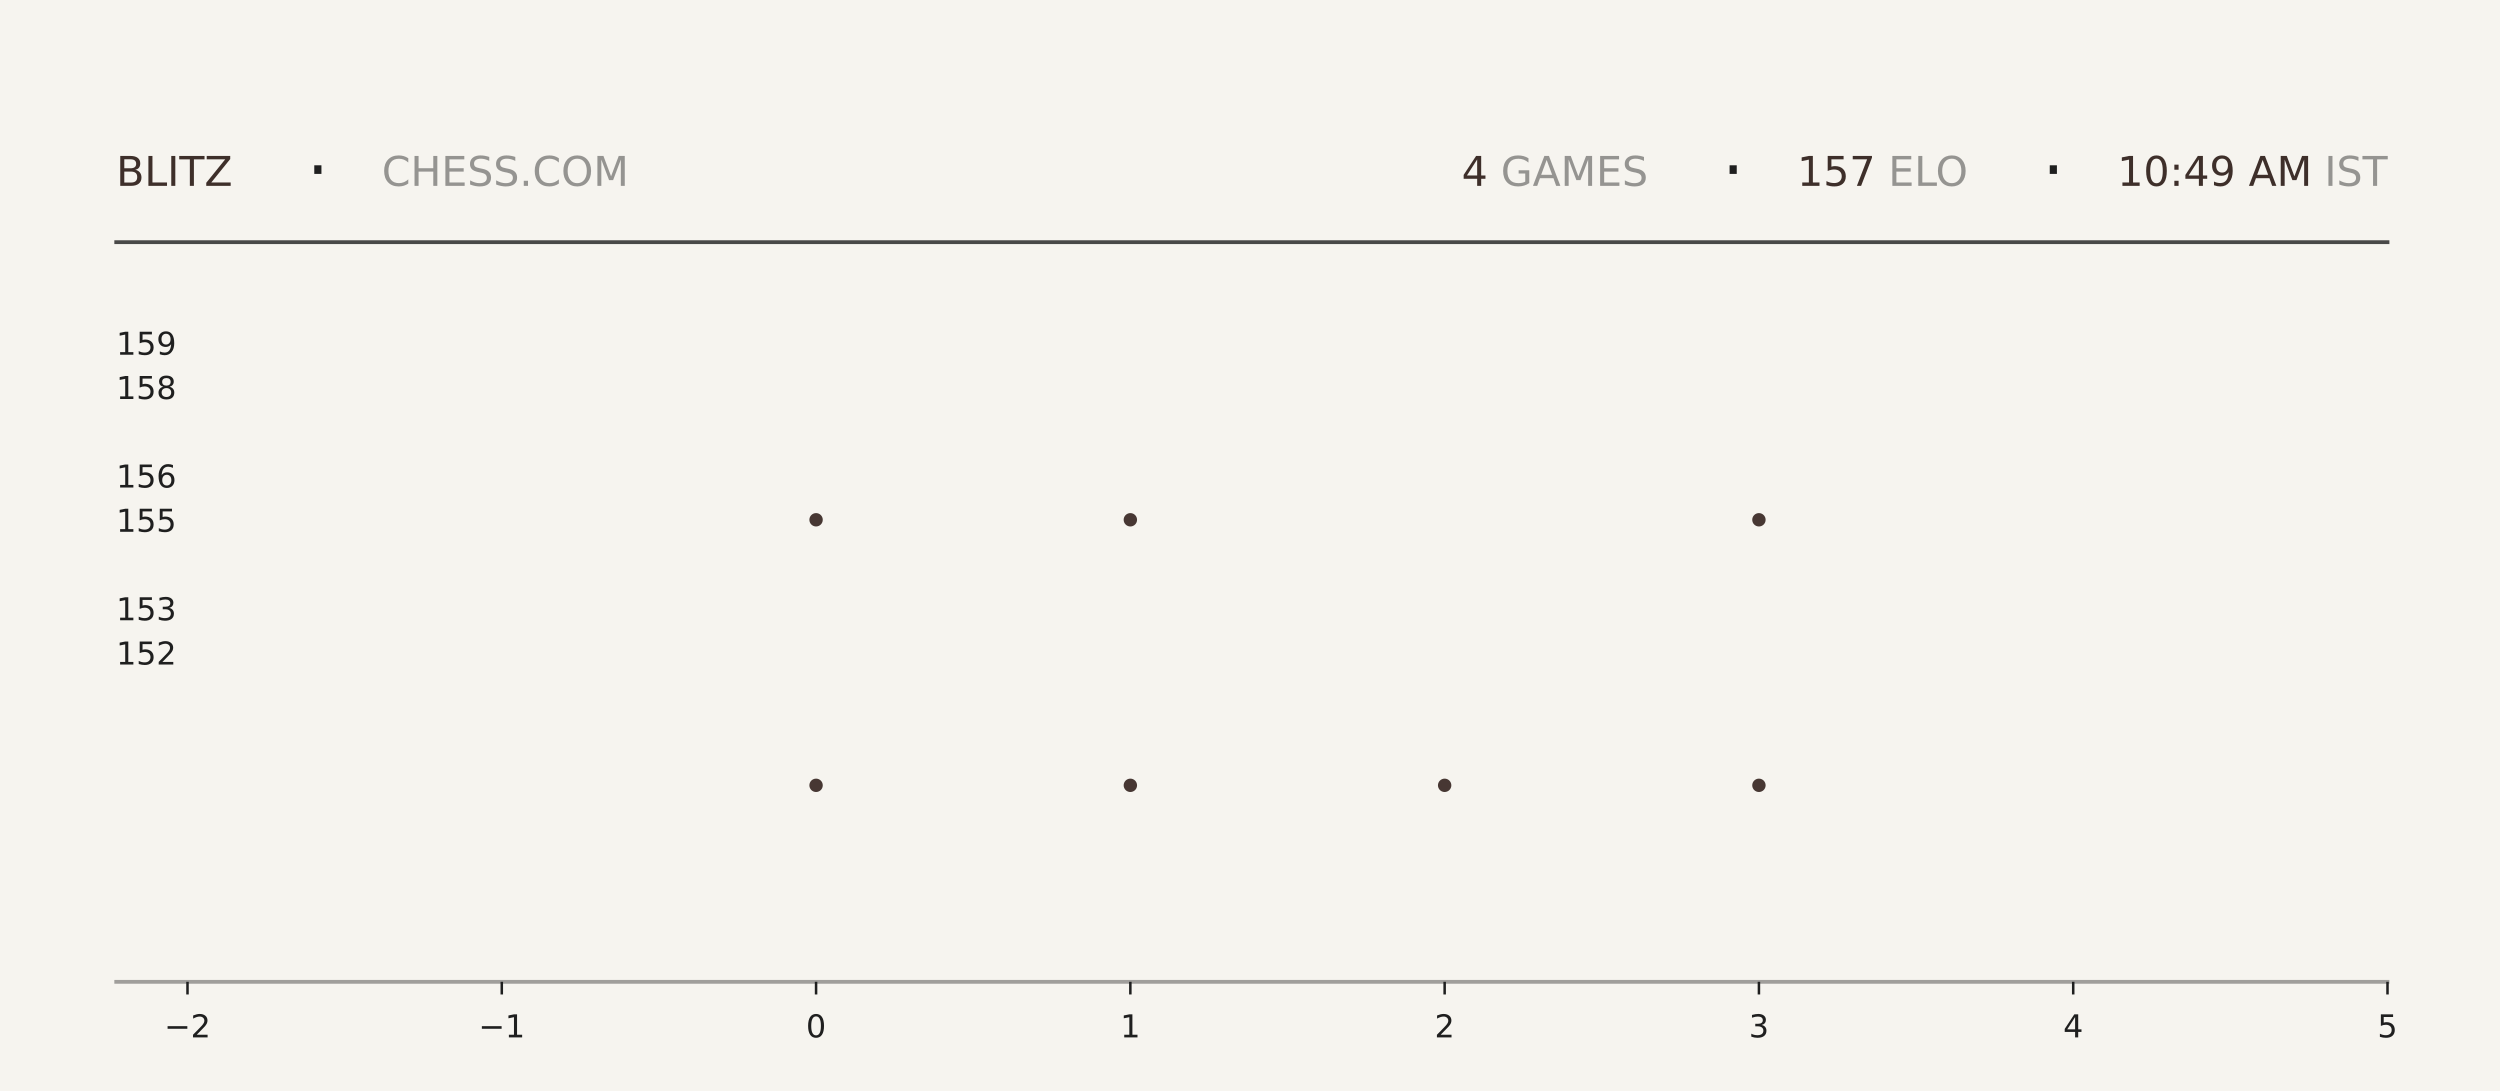
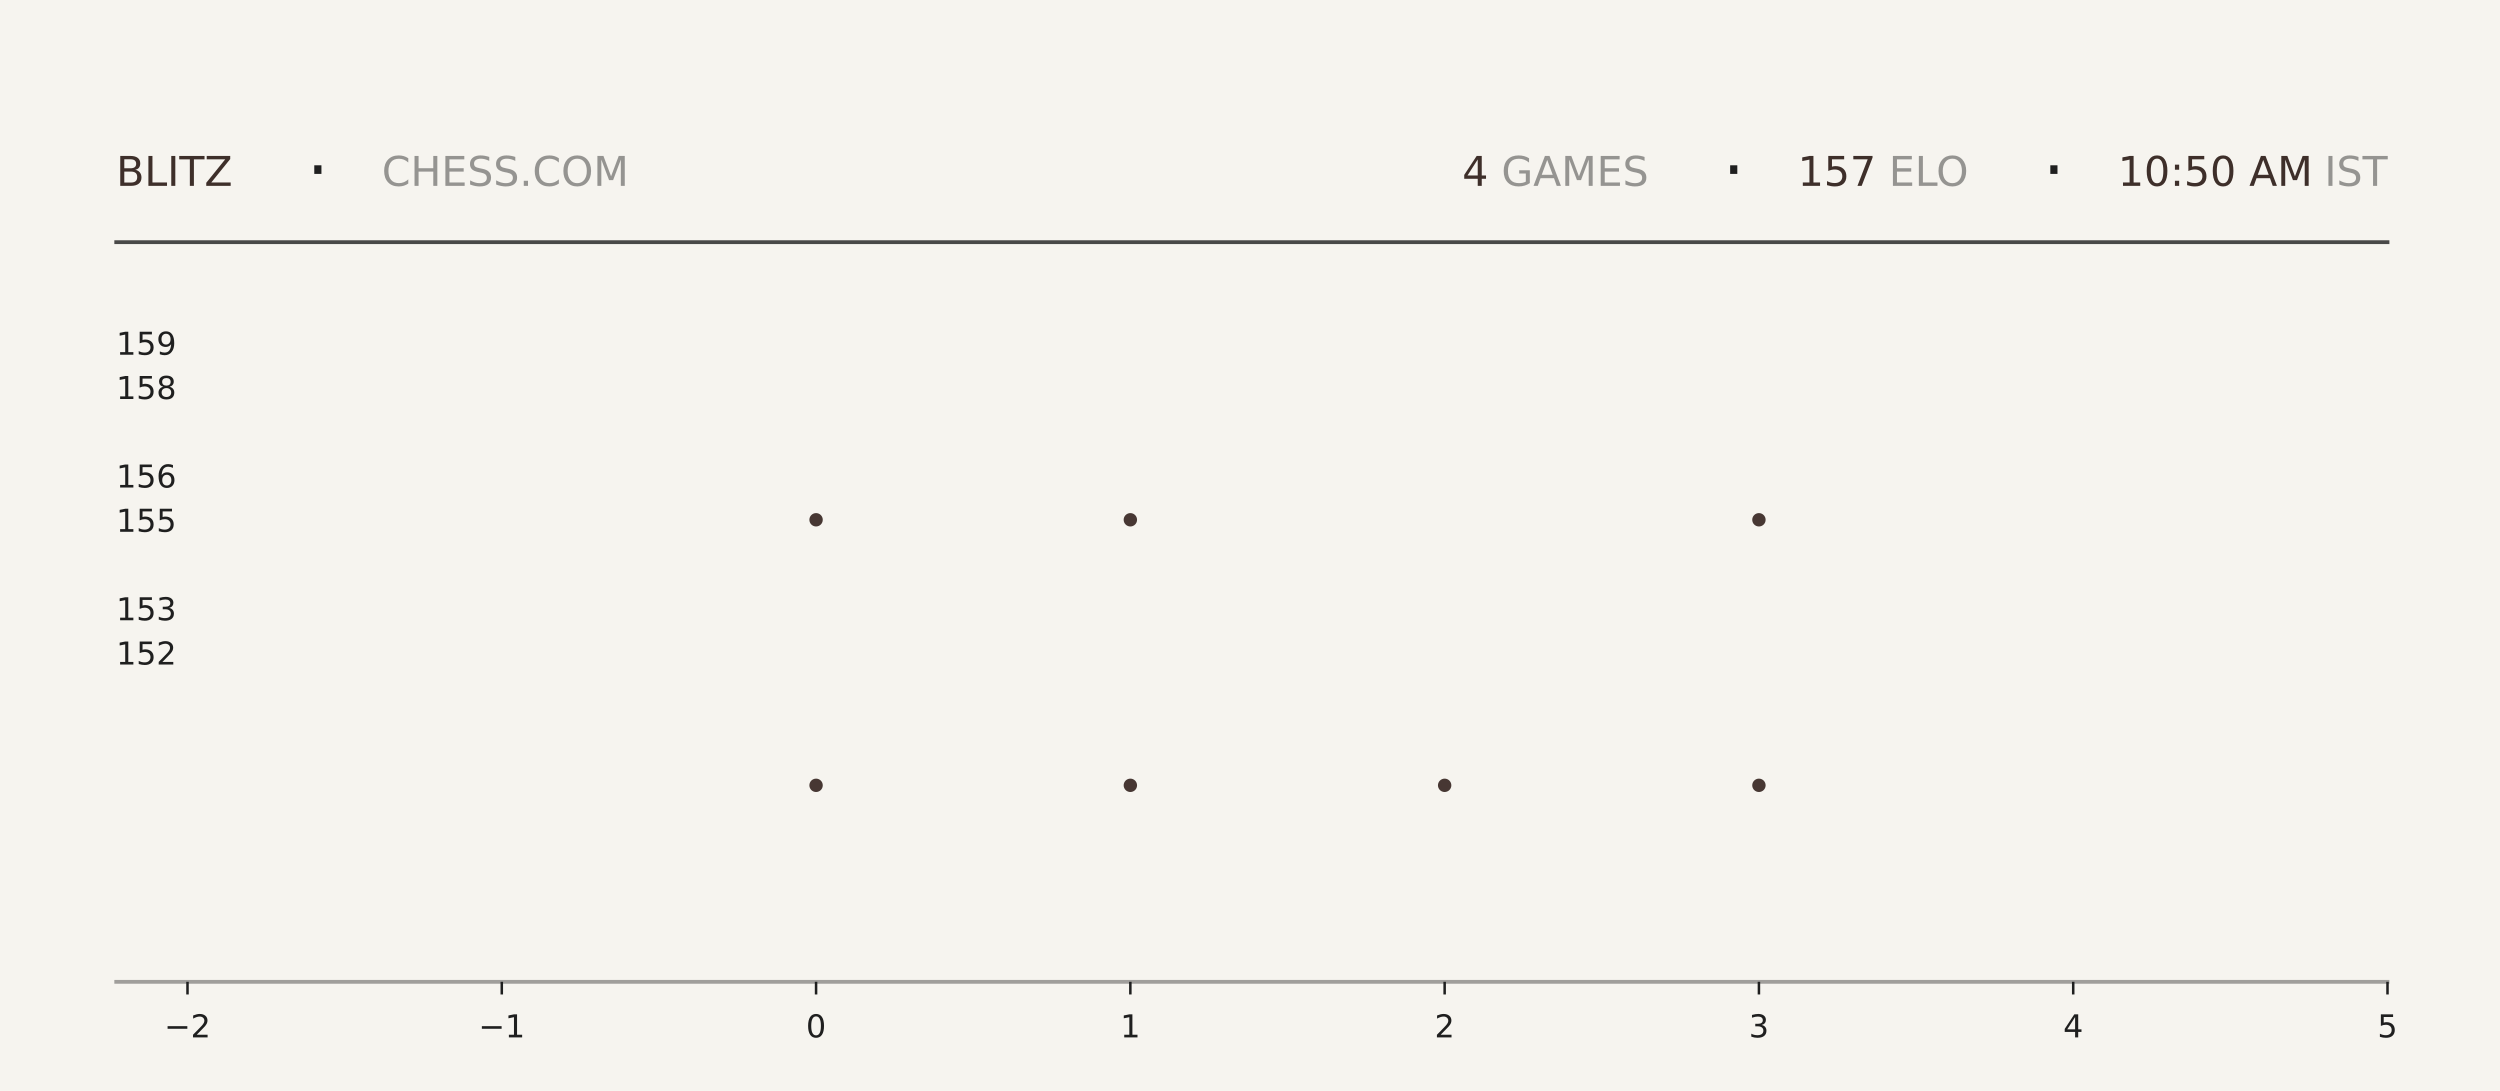
<svg xmlns="http://www.w3.org/2000/svg" xmlns:xlink="http://www.w3.org/1999/xlink" width="792pt" height="345.6pt" viewBox="0 0 792 345.6" version="1.1">
  <defs>
    <style type="text/css">*{stroke-linejoin: round; stroke-linecap: butt}</style>
  </defs>
  <g id="figure_1">
    <g id="patch_1">
      <path d="M 0 345.6  L 792 345.6  L 792 0  L 0 0  z " style="fill: #f6f4ef" />
    </g>
    <g id="axes_1">
      <g id="patch_2">
        <path d="M 59.4 311.04  L 756.36 311.04  L 756.36 103.68  L 59.4 103.68  z " style="fill: #f6f4ef" />
      </g>
      <g id="PathCollection_1">
        <defs>
-           <path id="m7e58a12dc8" d="M 0 2.121  C 0.563 2.121 1.102 1.898 1.5 1.5  C 1.898 1.102 2.121 0.563 2.121 0  C 2.121 -0.563 1.898 -1.102 1.5 -1.5  C 1.102 -1.898 0.563 -2.121 0 -2.121  C -0.563 -2.121 -1.102 -1.898 -1.5 -1.5  C -1.898 -1.102 -2.121 -0.563 -2.121 0  C -2.121 0.563 -1.898 1.102 -1.5 1.5  C -1.102 1.898 -0.563 2.121 0 2.121  z " />
-         </defs>
-         <g clip-path="url(#pd5e98530fb)">
-           <use xlink:href="#m7e58a12dc8" x="258.531" y="248.79" style="fill: #3e2f2a; fill-opacity: 0.95" />
-           <use xlink:href="#m7e58a12dc8" x="258.531" y="164.668" style="fill: #3e2f2a; fill-opacity: 0.95" />
+           <path id="m776c84584e" d="M 0 2.121  C 0.563 2.121 1.102 1.898 1.5 1.5  C 1.898 1.102 2.121 0.563 2.121 0  C 2.121 -0.563 1.898 -1.102 1.5 -1.5  C 1.102 -1.898 0.563 -2.121 0 -2.121  C -0.563 -2.121 -1.102 -1.898 -1.5 -1.5  C -1.898 -1.102 -2.121 -0.563 -2.121 0  C -2.121 0.563 -1.898 1.102 -1.5 1.5  C -1.102 1.898 -0.563 2.121 0 2.121  z " />
+         </defs>
+         <g clip-path="url(#p30699fd2e6)">
+           <use xlink:href="#m776c84584e" x="258.531" y="248.79" style="fill: #3e2f2a; fill-opacity: 0.95" />
+           <use xlink:href="#m776c84584e" x="258.531" y="164.668" style="fill: #3e2f2a; fill-opacity: 0.95" />
        </g>
      </g>
      <g id="PathCollection_2">
-         <g clip-path="url(#pd5e98530fb)">
-           <use xlink:href="#m7e58a12dc8" x="358.097" y="248.79" style="fill: #3e2f2a; fill-opacity: 0.95" />
-           <use xlink:href="#m7e58a12dc8" x="358.097" y="164.668" style="fill: #3e2f2a; fill-opacity: 0.95" />
-           <use xlink:href="#m7e58a12dc8" x="358.097" y="80.547" style="fill: #3e2f2a; fill-opacity: 0.95" />
+         <g clip-path="url(#p30699fd2e6)">
+           <use xlink:href="#m776c84584e" x="358.097" y="248.79" style="fill: #3e2f2a; fill-opacity: 0.95" />
+           <use xlink:href="#m776c84584e" x="358.097" y="164.668" style="fill: #3e2f2a; fill-opacity: 0.95" />
+           <use xlink:href="#m776c84584e" x="358.097" y="80.547" style="fill: #3e2f2a; fill-opacity: 0.95" />
        </g>
      </g>
      <g id="PathCollection_3">
-         <g clip-path="url(#pd5e98530fb)">
-           <use xlink:href="#m7e58a12dc8" x="457.663" y="248.79" style="fill: #3e2f2a; fill-opacity: 0.95" />
+         <g clip-path="url(#p30699fd2e6)">
+           <use xlink:href="#m776c84584e" x="457.663" y="248.79" style="fill: #3e2f2a; fill-opacity: 0.95" />
        </g>
      </g>
      <g id="PathCollection_4">
-         <g clip-path="url(#pd5e98530fb)">
-           <use xlink:href="#m7e58a12dc8" x="557.229" y="248.79" style="fill: #3e2f2a; fill-opacity: 0.95" />
-           <use xlink:href="#m7e58a12dc8" x="557.229" y="164.668" style="fill: #3e2f2a; fill-opacity: 0.95" />
-           <use xlink:href="#m7e58a12dc8" x="557.229" y="80.547" style="fill: #3e2f2a; fill-opacity: 0.95" />
+         <g clip-path="url(#p30699fd2e6)">
+           <use xlink:href="#m776c84584e" x="557.229" y="248.79" style="fill: #3e2f2a; fill-opacity: 0.95" />
+           <use xlink:href="#m776c84584e" x="557.229" y="164.668" style="fill: #3e2f2a; fill-opacity: 0.95" />
+           <use xlink:href="#m776c84584e" x="557.229" y="80.547" style="fill: #3e2f2a; fill-opacity: 0.95" />
        </g>
      </g>
      <g id="matplotlib.axis_1">
        <g id="xtick_1">
          <g id="line2d_1">
            <defs>
-               <path id="m9b2f84a717" d="M 0 0  L 0 4  " style="stroke: #1f1f1f; stroke-width: 0.8" />
+               <path id="m018493c422" d="M 0 0  L 0 4  " style="stroke: #1f1f1f; stroke-width: 0.8" />
            </defs>
            <g>
-               <use xlink:href="#m9b2f84a717" x="59.4" y="311.04" style="fill: #1f1f1f; stroke: #1f1f1f; stroke-width: 0.8" />
+               <use xlink:href="#m018493c422" x="59.4" y="311.04" style="fill: #1f1f1f; stroke: #1f1f1f; stroke-width: 0.8" />
            </g>
          </g>
          <g id="text_1">
            <g style="fill: #1f1f1f" transform="translate(52.02891 328.6384) scale(0.1 -0.1)">
              <defs>
                <path id="DejaVuSans-2212" d="M 678 2272  L 4684 2272  L 4684 1741  L 678 1741  L 678 2272  z " transform="scale(0.015625)" />
                <path id="DejaVuSans-32" d="M 1228 531  L 3431 531  L 3431 0  L 469 0  L 469 531  Q 828 903 1448 1529  Q 2069 2156 2228 2338  Q 2531 2678 2651 2914  Q 2772 3150 2772 3378  Q 2772 3750 2511 3984  Q 2250 4219 1831 4219  Q 1534 4219 1204 4116  Q 875 4013 500 3803  L 500 4441  Q 881 4594 1212 4672  Q 1544 4750 1819 4750  Q 2544 4750 2975 4387  Q 3406 4025 3406 3419  Q 3406 3131 3298 2873  Q 3191 2616 2906 2266  Q 2828 2175 2409 1742  Q 1991 1309 1228 531  z " transform="scale(0.015625)" />
              </defs>
              <use xlink:href="#DejaVuSans-2212" />
              <use xlink:href="#DejaVuSans-32" transform="translate(83.78906 0)" />
            </g>
          </g>
        </g>
        <g id="xtick_2">
          <g id="line2d_2">
            <g>
-               <use xlink:href="#m9b2f84a717" x="158.966" y="311.04" style="fill: #1f1f1f; stroke: #1f1f1f; stroke-width: 0.8" />
+               <use xlink:href="#m018493c422" x="158.966" y="311.04" style="fill: #1f1f1f; stroke: #1f1f1f; stroke-width: 0.8" />
            </g>
          </g>
          <g id="text_2">
            <g style="fill: #1f1f1f" transform="translate(151.5946 328.6384) scale(0.1 -0.1)">
              <defs>
                <path id="DejaVuSans-31" d="M 794 531  L 1825 531  L 1825 4091  L 703 3866  L 703 4441  L 1819 4666  L 2450 4666  L 2450 531  L 3481 531  L 3481 0  L 794 0  L 794 531  z " transform="scale(0.015625)" />
              </defs>
              <use xlink:href="#DejaVuSans-2212" />
              <use xlink:href="#DejaVuSans-31" transform="translate(83.78906 0)" />
            </g>
          </g>
        </g>
        <g id="xtick_3">
          <g id="line2d_3">
            <g>
-               <use xlink:href="#m9b2f84a717" x="258.531" y="311.04" style="fill: #1f1f1f; stroke: #1f1f1f; stroke-width: 0.8" />
+               <use xlink:href="#m018493c422" x="258.531" y="311.04" style="fill: #1f1f1f; stroke: #1f1f1f; stroke-width: 0.8" />
            </g>
          </g>
          <g id="text_3">
            <g style="fill: #1f1f1f" transform="translate(255.3502 328.6384) scale(0.1 -0.1)">
              <defs>
                <path id="DejaVuSans-30" d="M 2034 4250  Q 1547 4250 1301 3770  Q 1056 3291 1056 2328  Q 1056 1369 1301 889  Q 1547 409 2034 409  Q 2525 409 2770 889  Q 3016 1369 3016 2328  Q 3016 3291 2770 3770  Q 2525 4250 2034 4250  z M 2034 4750  Q 2819 4750 3233 4129  Q 3647 3509 3647 2328  Q 3647 1150 3233 529  Q 2819 -91 2034 -91  Q 1250 -91 836 529  Q 422 1150 422 2328  Q 422 3509 836 4129  Q 1250 4750 2034 4750  z " transform="scale(0.015625)" />
              </defs>
              <use xlink:href="#DejaVuSans-30" />
            </g>
          </g>
        </g>
        <g id="xtick_4">
          <g id="line2d_4">
            <g>
-               <use xlink:href="#m9b2f84a717" x="358.097" y="311.04" style="fill: #1f1f1f; stroke: #1f1f1f; stroke-width: 0.8" />
+               <use xlink:href="#m018493c422" x="358.097" y="311.04" style="fill: #1f1f1f; stroke: #1f1f1f; stroke-width: 0.8" />
            </g>
          </g>
          <g id="text_4">
            <g style="fill: #1f1f1f" transform="translate(354.9159 328.6384) scale(0.1 -0.1)">
              <use xlink:href="#DejaVuSans-31" />
            </g>
          </g>
        </g>
        <g id="xtick_5">
          <g id="line2d_5">
            <g>
-               <use xlink:href="#m9b2f84a717" x="457.663" y="311.04" style="fill: #1f1f1f; stroke: #1f1f1f; stroke-width: 0.8" />
+               <use xlink:href="#m018493c422" x="457.663" y="311.04" style="fill: #1f1f1f; stroke: #1f1f1f; stroke-width: 0.8" />
            </g>
          </g>
          <g id="text_5">
            <g style="fill: #1f1f1f" transform="translate(454.4816 328.6384) scale(0.1 -0.1)">
              <use xlink:href="#DejaVuSans-32" />
            </g>
          </g>
        </g>
        <g id="xtick_6">
          <g id="line2d_6">
            <g>
-               <use xlink:href="#m9b2f84a717" x="557.229" y="311.04" style="fill: #1f1f1f; stroke: #1f1f1f; stroke-width: 0.8" />
+               <use xlink:href="#m018493c422" x="557.229" y="311.04" style="fill: #1f1f1f; stroke: #1f1f1f; stroke-width: 0.8" />
            </g>
          </g>
          <g id="text_6">
            <g style="fill: #1f1f1f" transform="translate(554.0473 328.6384) scale(0.1 -0.1)">
              <defs>
                <path id="DejaVuSans-33" d="M 2597 2516  Q 3050 2419 3304 2112  Q 3559 1806 3559 1356  Q 3559 666 3084 287  Q 2609 -91 1734 -91  Q 1441 -91 1130 -33  Q 819 25 488 141  L 488 750  Q 750 597 1062 519  Q 1375 441 1716 441  Q 2309 441 2620 675  Q 2931 909 2931 1356  Q 2931 1769 2642 2001  Q 2353 2234 1838 2234  L 1294 2234  L 1294 2753  L 1863 2753  Q 2328 2753 2575 2939  Q 2822 3125 2822 3475  Q 2822 3834 2567 4026  Q 2313 4219 1838 4219  Q 1578 4219 1281 4162  Q 984 4106 628 3988  L 628 4550  Q 988 4650 1302 4700  Q 1616 4750 1894 4750  Q 2613 4750 3031 4423  Q 3450 4097 3450 3541  Q 3450 3153 3228 2886  Q 3006 2619 2597 2516  z " transform="scale(0.015625)" />
              </defs>
              <use xlink:href="#DejaVuSans-33" />
            </g>
          </g>
        </g>
        <g id="xtick_7">
          <g id="line2d_7">
            <g>
-               <use xlink:href="#m9b2f84a717" x="656.794" y="311.04" style="fill: #1f1f1f; stroke: #1f1f1f; stroke-width: 0.8" />
+               <use xlink:href="#m018493c422" x="656.794" y="311.04" style="fill: #1f1f1f; stroke: #1f1f1f; stroke-width: 0.8" />
            </g>
          </g>
          <g id="text_7">
            <g style="fill: #1f1f1f" transform="translate(653.613 328.6384) scale(0.1 -0.1)">
              <defs>
                <path id="DejaVuSans-34" d="M 2419 4116  L 825 1625  L 2419 1625  L 2419 4116  z M 2253 4666  L 3047 4666  L 3047 1625  L 3713 1625  L 3713 1100  L 3047 1100  L 3047 0  L 2419 0  L 2419 1100  L 313 1100  L 313 1709  L 2253 4666  z " transform="scale(0.015625)" />
              </defs>
              <use xlink:href="#DejaVuSans-34" />
            </g>
          </g>
        </g>
        <g id="xtick_8">
          <g id="line2d_8">
            <g>
-               <use xlink:href="#m9b2f84a717" x="756.36" y="311.04" style="fill: #1f1f1f; stroke: #1f1f1f; stroke-width: 0.8" />
+               <use xlink:href="#m018493c422" x="756.36" y="311.04" style="fill: #1f1f1f; stroke: #1f1f1f; stroke-width: 0.8" />
            </g>
          </g>
          <g id="text_8">
            <g style="fill: #1f1f1f" transform="translate(753.1788 328.6384) scale(0.1 -0.1)">
              <defs>
                <path id="DejaVuSans-35" d="M 691 4666  L 3169 4666  L 3169 4134  L 1269 4134  L 1269 2991  Q 1406 3038 1543 3061  Q 1681 3084 1819 3084  Q 2600 3084 3056 2656  Q 3513 2228 3513 1497  Q 3513 744 3044 326  Q 2575 -91 1722 -91  Q 1428 -91 1123 -41  Q 819 9 494 109  L 494 744  Q 775 591 1075 516  Q 1375 441 1709 441  Q 2250 441 2565 725  Q 2881 1009 2881 1497  Q 2881 1984 2565 2268  Q 2250 2553 1709 2553  Q 1456 2553 1204 2497  Q 953 2441 691 2322  L 691 4666  z " transform="scale(0.015625)" />
              </defs>
              <use xlink:href="#DejaVuSans-35" />
            </g>
          </g>
        </g>
      </g>
      <g id="matplotlib.axis_2">
        <g id="ytick_1">
          <g id="line2d_9" />
          <g id="text_9">
            <g style="fill: #1f1f1f" transform="translate(36.8125 210.5283) scale(0.1 -0.1)">
              <use xlink:href="#DejaVuSans-31" />
              <use xlink:href="#DejaVuSans-35" transform="translate(63.62305 0)" />
              <use xlink:href="#DejaVuSans-32" transform="translate(127.2461 0)" />
            </g>
          </g>
        </g>
        <g id="ytick_2">
          <g id="line2d_10" />
          <g id="text_10">
            <g style="fill: #1f1f1f" transform="translate(36.8125 196.508) scale(0.1 -0.1)">
              <use xlink:href="#DejaVuSans-31" />
              <use xlink:href="#DejaVuSans-35" transform="translate(63.62305 0)" />
              <use xlink:href="#DejaVuSans-33" transform="translate(127.2461 0)" />
            </g>
          </g>
        </g>
        <g id="ytick_3">
          <g id="line2d_11" />
          <g id="text_11">
            <g style="fill: #1f1f1f" transform="translate(36.8125 168.4675) scale(0.1 -0.1)">
              <use xlink:href="#DejaVuSans-31" />
              <use xlink:href="#DejaVuSans-35" transform="translate(63.62305 0)" />
              <use xlink:href="#DejaVuSans-35" transform="translate(127.2461 0)" />
            </g>
          </g>
        </g>
        <g id="ytick_4">
          <g id="line2d_12" />
          <g id="text_12">
            <g style="fill: #1f1f1f" transform="translate(36.8125 154.4472) scale(0.1 -0.1)">
              <defs>
                <path id="DejaVuSans-36" d="M 2113 2584  Q 1688 2584 1439 2293  Q 1191 2003 1191 1497  Q 1191 994 1439 701  Q 1688 409 2113 409  Q 2538 409 2786 701  Q 3034 994 3034 1497  Q 3034 2003 2786 2293  Q 2538 2584 2113 2584  z M 3366 4563  L 3366 3988  Q 3128 4100 2886 4159  Q 2644 4219 2406 4219  Q 1781 4219 1451 3797  Q 1122 3375 1075 2522  Q 1259 2794 1537 2939  Q 1816 3084 2150 3084  Q 2853 3084 3261 2657  Q 3669 2231 3669 1497  Q 3669 778 3244 343  Q 2819 -91 2113 -91  Q 1303 -91 875 529  Q 447 1150 447 2328  Q 447 3434 972 4092  Q 1497 4750 2381 4750  Q 2619 4750 2861 4703  Q 3103 4656 3366 4563  z " transform="scale(0.015625)" />
              </defs>
              <use xlink:href="#DejaVuSans-31" />
              <use xlink:href="#DejaVuSans-35" transform="translate(63.62305 0)" />
              <use xlink:href="#DejaVuSans-36" transform="translate(127.2461 0)" />
            </g>
          </g>
        </g>
        <g id="ytick_5">
          <g id="line2d_13" />
          <g id="text_13">
            <g style="fill: #1f1f1f" transform="translate(36.8125 126.4066) scale(0.1 -0.1)">
              <defs>
                <path id="DejaVuSans-38" d="M 2034 2216  Q 1584 2216 1326 1975  Q 1069 1734 1069 1313  Q 1069 891 1326 650  Q 1584 409 2034 409  Q 2484 409 2743 651  Q 3003 894 3003 1313  Q 3003 1734 2745 1975  Q 2488 2216 2034 2216  z M 1403 2484  Q 997 2584 770 2862  Q 544 3141 544 3541  Q 544 4100 942 4425  Q 1341 4750 2034 4750  Q 2731 4750 3128 4425  Q 3525 4100 3525 3541  Q 3525 3141 3298 2862  Q 3072 2584 2669 2484  Q 3125 2378 3379 2068  Q 3634 1759 3634 1313  Q 3634 634 3220 271  Q 2806 -91 2034 -91  Q 1263 -91 848 271  Q 434 634 434 1313  Q 434 1759 690 2068  Q 947 2378 1403 2484  z M 1172 3481  Q 1172 3119 1398 2916  Q 1625 2713 2034 2713  Q 2441 2713 2670 2916  Q 2900 3119 2900 3481  Q 2900 3844 2670 4047  Q 2441 4250 2034 4250  Q 1625 4250 1398 4047  Q 1172 3844 1172 3481  z " transform="scale(0.015625)" />
              </defs>
              <use xlink:href="#DejaVuSans-31" />
              <use xlink:href="#DejaVuSans-35" transform="translate(63.62305 0)" />
              <use xlink:href="#DejaVuSans-38" transform="translate(127.2461 0)" />
            </g>
          </g>
        </g>
        <g id="ytick_6">
          <g id="line2d_14" />
          <g id="text_14">
            <g style="fill: #1f1f1f" transform="translate(36.8125 112.3863) scale(0.1 -0.1)">
              <defs>
                <path id="DejaVuSans-39" d="M 703 97  L 703 672  Q 941 559 1184 500  Q 1428 441 1663 441  Q 2288 441 2617 861  Q 2947 1281 2994 2138  Q 2813 1869 2534 1725  Q 2256 1581 1919 1581  Q 1219 1581 811 2004  Q 403 2428 403 3163  Q 403 3881 828 4315  Q 1253 4750 1959 4750  Q 2769 4750 3195 4129  Q 3622 3509 3622 2328  Q 3622 1225 3098 567  Q 2575 -91 1691 -91  Q 1453 -91 1209 -44  Q 966 3 703 97  z M 1959 2075  Q 2384 2075 2632 2365  Q 2881 2656 2881 3163  Q 2881 3666 2632 3958  Q 2384 4250 1959 4250  Q 1534 4250 1286 3958  Q 1038 3666 1038 3163  Q 1038 2656 1286 2365  Q 1534 2075 1959 2075  z " transform="scale(0.015625)" />
              </defs>
              <use xlink:href="#DejaVuSans-31" />
              <use xlink:href="#DejaVuSans-35" transform="translate(63.62305 0)" />
              <use xlink:href="#DejaVuSans-39" transform="translate(127.2461 0)" />
            </g>
          </g>
        </g>
      </g>
    </g>
    <g id="line2d_15">
      <path d="M 36.82 76.723  L 756.36 76.723  " style="fill: none; stroke: #1f1f1f; stroke-opacity: 0.8; stroke-width: 1.2; stroke-linecap: square" />
    </g>
    <g id="line2d_16">
      <path d="M 36.82 311.04  L 756.36 311.04  " style="fill: none; stroke: #1f1f1f; stroke-opacity: 0.4; stroke-width: 1.2; stroke-linecap: square" />
    </g>
    <g id="text_15">
      <g style="fill: #3e2f2a" transform="translate(36.82 58.88319) scale(0.13 -0.13)">
        <defs>
          <path id="DejaVuSans-42" d="M 1259 2228  L 1259 519  L 2272 519  Q 2781 519 3026 730  Q 3272 941 3272 1375  Q 3272 1813 3026 2020  Q 2781 2228 2272 2228  L 1259 2228  z M 1259 4147  L 1259 2741  L 2194 2741  Q 2656 2741 2882 2914  Q 3109 3088 3109 3444  Q 3109 3797 2882 3972  Q 2656 4147 2194 4147  L 1259 4147  z M 628 4666  L 2241 4666  Q 2963 4666 3353 4366  Q 3744 4066 3744 3513  Q 3744 3084 3544 2831  Q 3344 2578 2956 2516  Q 3422 2416 3680 2098  Q 3938 1781 3938 1306  Q 3938 681 3513 340  Q 3088 0 2303 0  L 628 0  L 628 4666  z " transform="scale(0.015625)" />
          <path id="DejaVuSans-4c" d="M 628 4666  L 1259 4666  L 1259 531  L 3531 531  L 3531 0  L 628 0  L 628 4666  z " transform="scale(0.015625)" />
          <path id="DejaVuSans-49" d="M 628 4666  L 1259 4666  L 1259 0  L 628 0  L 628 4666  z " transform="scale(0.015625)" />
          <path id="DejaVuSans-54" d="M -19 4666  L 3928 4666  L 3928 4134  L 2272 4134  L 2272 0  L 1638 0  L 1638 4134  L -19 4134  L -19 4666  z " transform="scale(0.015625)" />
          <path id="DejaVuSans-5a" d="M 359 4666  L 4025 4666  L 4025 4184  L 1075 531  L 4097 531  L 4097 0  L 288 0  L 288 481  L 3238 4134  L 359 4134  L 359 4666  z " transform="scale(0.015625)" />
        </defs>
        <use xlink:href="#DejaVuSans-42" />
        <use xlink:href="#DejaVuSans-4c" transform="translate(68.60352 0)" />
        <use xlink:href="#DejaVuSans-49" transform="translate(124.3164 0)" />
        <use xlink:href="#DejaVuSans-54" transform="translate(153.8086 0)" />
        <use xlink:href="#DejaVuSans-5a" transform="translate(214.8926 0)" />
      </g>
    </g>
    <g id="text_16">
      <g style="fill: #1f1f1f" transform="translate(97.21 61.36662) scale(0.22 -0.22)">
        <defs>
          <path id="DejaVuSans-b7" d="M 684 2619  L 1344 2619  L 1344 1825  L 684 1825  L 684 2619  z " transform="scale(0.015625)" />
        </defs>
        <use xlink:href="#DejaVuSans-b7" />
      </g>
    </g>
    <g id="text_17">
      <g style="fill: #1f1f1f; opacity: 0.45" transform="translate(120.97 58.88319) scale(0.13 -0.13)">
        <defs>
          <path id="DejaVuSans-43" d="M 4122 4306  L 4122 3641  Q 3803 3938 3442 4084  Q 3081 4231 2675 4231  Q 1875 4231 1450 3742  Q 1025 3253 1025 2328  Q 1025 1406 1450 917  Q 1875 428 2675 428  Q 3081 428 3442 575  Q 3803 722 4122 1019  L 4122 359  Q 3791 134 3420 21  Q 3050 -91 2638 -91  Q 1578 -91 968 557  Q 359 1206 359 2328  Q 359 3453 968 4101  Q 1578 4750 2638 4750  Q 3056 4750 3426 4639  Q 3797 4528 4122 4306  z " transform="scale(0.015625)" />
          <path id="DejaVuSans-48" d="M 628 4666  L 1259 4666  L 1259 2753  L 3553 2753  L 3553 4666  L 4184 4666  L 4184 0  L 3553 0  L 3553 2222  L 1259 2222  L 1259 0  L 628 0  L 628 4666  z " transform="scale(0.015625)" />
          <path id="DejaVuSans-45" d="M 628 4666  L 3578 4666  L 3578 4134  L 1259 4134  L 1259 2753  L 3481 2753  L 3481 2222  L 1259 2222  L 1259 531  L 3634 531  L 3634 0  L 628 0  L 628 4666  z " transform="scale(0.015625)" />
          <path id="DejaVuSans-53" d="M 3425 4513  L 3425 3897  Q 3066 4069 2747 4153  Q 2428 4238 2131 4238  Q 1616 4238 1336 4038  Q 1056 3838 1056 3469  Q 1056 3159 1242 3001  Q 1428 2844 1947 2747  L 2328 2669  Q 3034 2534 3370 2195  Q 3706 1856 3706 1288  Q 3706 609 3251 259  Q 2797 -91 1919 -91  Q 1588 -91 1214 -16  Q 841 59 441 206  L 441 856  Q 825 641 1194 531  Q 1563 422 1919 422  Q 2459 422 2753 634  Q 3047 847 3047 1241  Q 3047 1584 2836 1778  Q 2625 1972 2144 2069  L 1759 2144  Q 1053 2284 737 2584  Q 422 2884 422 3419  Q 422 4038 858 4394  Q 1294 4750 2059 4750  Q 2388 4750 2728 4690  Q 3069 4631 3425 4513  z " transform="scale(0.015625)" />
          <path id="DejaVuSans-2e" d="M 684 794  L 1344 794  L 1344 0  L 684 0  L 684 794  z " transform="scale(0.015625)" />
          <path id="DejaVuSans-4f" d="M 2522 4238  Q 1834 4238 1429 3725  Q 1025 3213 1025 2328  Q 1025 1447 1429 934  Q 1834 422 2522 422  Q 3209 422 3611 934  Q 4013 1447 4013 2328  Q 4013 3213 3611 3725  Q 3209 4238 2522 4238  z M 2522 4750  Q 3503 4750 4090 4092  Q 4678 3434 4678 2328  Q 4678 1225 4090 567  Q 3503 -91 2522 -91  Q 1538 -91 948 565  Q 359 1222 359 2328  Q 359 3434 948 4092  Q 1538 4750 2522 4750  z " transform="scale(0.015625)" />
          <path id="DejaVuSans-4d" d="M 628 4666  L 1569 4666  L 2759 1491  L 3956 4666  L 4897 4666  L 4897 0  L 4281 0  L 4281 4097  L 3078 897  L 2444 897  L 1241 4097  L 1241 0  L 628 0  L 628 4666  z " transform="scale(0.015625)" />
        </defs>
        <use xlink:href="#DejaVuSans-43" />
        <use xlink:href="#DejaVuSans-48" transform="translate(69.82422 0)" />
        <use xlink:href="#DejaVuSans-45" transform="translate(145.0195 0)" />
        <use xlink:href="#DejaVuSans-53" transform="translate(208.2031 0)" />
        <use xlink:href="#DejaVuSans-53" transform="translate(271.6797 0)" />
        <use xlink:href="#DejaVuSans-2e" transform="translate(335.1562 0)" />
        <use xlink:href="#DejaVuSans-43" transform="translate(366.9434 0)" />
        <use xlink:href="#DejaVuSans-4f" transform="translate(436.7676 0)" />
        <use xlink:href="#DejaVuSans-4d" transform="translate(515.4785 0)" />
      </g>
    </g>
    <g id="text_18">
-       <g style="fill: #3e2f2a" transform="translate(463.05 58.88319) scale(0.13 -0.13)">
+       <g style="fill: #3e2f2a" transform="translate(463.23 58.88319) scale(0.13 -0.13)">
        <use xlink:href="#DejaVuSans-34" />
      </g>
    </g>
    <g id="text_19">
-       <g style="fill: #1f1f1f; opacity: 0.45" transform="translate(471.33 58.88319) scale(0.13 -0.13)">
+       <g style="fill: #1f1f1f; opacity: 0.45" transform="translate(471.51 58.88319) scale(0.13 -0.13)">
        <defs>
          <path id="DejaVuSans-20" transform="scale(0.015625)" />
          <path id="DejaVuSans-47" d="M 3809 666  L 3809 1919  L 2778 1919  L 2778 2438  L 4434 2438  L 4434 434  Q 4069 175 3628 42  Q 3188 -91 2688 -91  Q 1594 -91 976 548  Q 359 1188 359 2328  Q 359 3472 976 4111  Q 1594 4750 2688 4750  Q 3144 4750 3555 4637  Q 3966 4525 4313 4306  L 4313 3634  Q 3963 3931 3569 4081  Q 3175 4231 2741 4231  Q 1884 4231 1454 3753  Q 1025 3275 1025 2328  Q 1025 1384 1454 906  Q 1884 428 2741 428  Q 3075 428 3337 486  Q 3600 544 3809 666  z " transform="scale(0.015625)" />
          <path id="DejaVuSans-41" d="M 2188 4044  L 1331 1722  L 3047 1722  L 2188 4044  z M 1831 4666  L 2547 4666  L 4325 0  L 3669 0  L 3244 1197  L 1141 1197  L 716 0  L 50 0  L 1831 4666  z " transform="scale(0.015625)" />
        </defs>
        <use xlink:href="#DejaVuSans-20" />
        <use xlink:href="#DejaVuSans-47" transform="translate(31.78711 0)" />
        <use xlink:href="#DejaVuSans-41" transform="translate(109.2773 0)" />
        <use xlink:href="#DejaVuSans-4d" transform="translate(177.6855 0)" />
        <use xlink:href="#DejaVuSans-45" transform="translate(263.9648 0)" />
        <use xlink:href="#DejaVuSans-53" transform="translate(327.1484 0)" />
      </g>
    </g>
    <g id="text_20">
-       <g style="fill: #1f1f1f" transform="translate(545.58 61.36662) scale(0.22 -0.22)">
+       <g style="fill: #1f1f1f" transform="translate(545.76 61.36662) scale(0.22 -0.22)">
        <use xlink:href="#DejaVuSans-b7" />
      </g>
    </g>
    <g id="text_21">
-       <g style="fill: #3e2f2a" transform="translate(569.34 58.88319) scale(0.13 -0.13)">
+       <g style="fill: #3e2f2a" transform="translate(569.52 58.88319) scale(0.13 -0.13)">
        <defs>
          <path id="DejaVuSans-37" d="M 525 4666  L 3525 4666  L 3525 4397  L 1831 0  L 1172 0  L 2766 4134  L 525 4134  L 525 4666  z " transform="scale(0.015625)" />
        </defs>
        <use xlink:href="#DejaVuSans-31" />
        <use xlink:href="#DejaVuSans-35" transform="translate(63.62305 0)" />
        <use xlink:href="#DejaVuSans-37" transform="translate(127.2461 0)" />
      </g>
    </g>
    <g id="text_22">
-       <g style="fill: #1f1f1f; opacity: 0.45" transform="translate(594.09 58.88319) scale(0.13 -0.13)">
+       <g style="fill: #1f1f1f; opacity: 0.45" transform="translate(594.27 58.88319) scale(0.13 -0.13)">
        <use xlink:href="#DejaVuSans-20" />
        <use xlink:href="#DejaVuSans-45" transform="translate(31.78711 0)" />
        <use xlink:href="#DejaVuSans-4c" transform="translate(94.9707 0)" />
        <use xlink:href="#DejaVuSans-4f" transform="translate(147.0586 0)" />
      </g>
    </g>
    <g id="text_23">
-       <g style="fill: #1f1f1f" transform="translate(647.01 61.36662) scale(0.22 -0.22)">
+       <g style="fill: #1f1f1f" transform="translate(647.19 61.36662) scale(0.22 -0.22)">
        <use xlink:href="#DejaVuSans-b7" />
      </g>
    </g>
    <g id="text_24">
-       <g style="fill: #3e2f2a" transform="translate(670.77 58.88319) scale(0.13 -0.13)">
+       <g style="fill: #3e2f2a" transform="translate(670.95 58.88319) scale(0.13 -0.13)">
        <defs>
          <path id="DejaVuSans-3a" d="M 750 794  L 1409 794  L 1409 0  L 750 0  L 750 794  z M 750 3309  L 1409 3309  L 1409 2516  L 750 2516  L 750 3309  z " transform="scale(0.015625)" />
        </defs>
        <use xlink:href="#DejaVuSans-31" />
        <use xlink:href="#DejaVuSans-30" transform="translate(63.62305 0)" />
        <use xlink:href="#DejaVuSans-3a" transform="translate(127.2461 0)" />
-         <use xlink:href="#DejaVuSans-34" transform="translate(160.9375 0)" />
-         <use xlink:href="#DejaVuSans-39" transform="translate(224.5605 0)" />
+         <use xlink:href="#DejaVuSans-35" transform="translate(160.9375 0)" />
+         <use xlink:href="#DejaVuSans-30" transform="translate(224.5605 0)" />
        <use xlink:href="#DejaVuSans-20" transform="translate(288.1836 0)" />
        <use xlink:href="#DejaVuSans-41" transform="translate(319.9707 0)" />
        <use xlink:href="#DejaVuSans-4d" transform="translate(388.3789 0)" />
      </g>
    </g>
    <g id="text_25">
      <g style="fill: #1f1f1f; opacity: 0.45" transform="translate(732.24 58.88319) scale(0.13 -0.13)">
        <use xlink:href="#DejaVuSans-20" />
        <use xlink:href="#DejaVuSans-49" transform="translate(31.78711 0)" />
        <use xlink:href="#DejaVuSans-53" transform="translate(61.2793 0)" />
        <use xlink:href="#DejaVuSans-54" transform="translate(124.7559 0)" />
      </g>
    </g>
  </g>
  <defs>
-     <clipPath id="pd5e98530fb">
+     <clipPath id="p30699fd2e6">
      <rect x="59.4" y="103.68" width="696.96" height="207.36" />
    </clipPath>
  </defs>
</svg>
